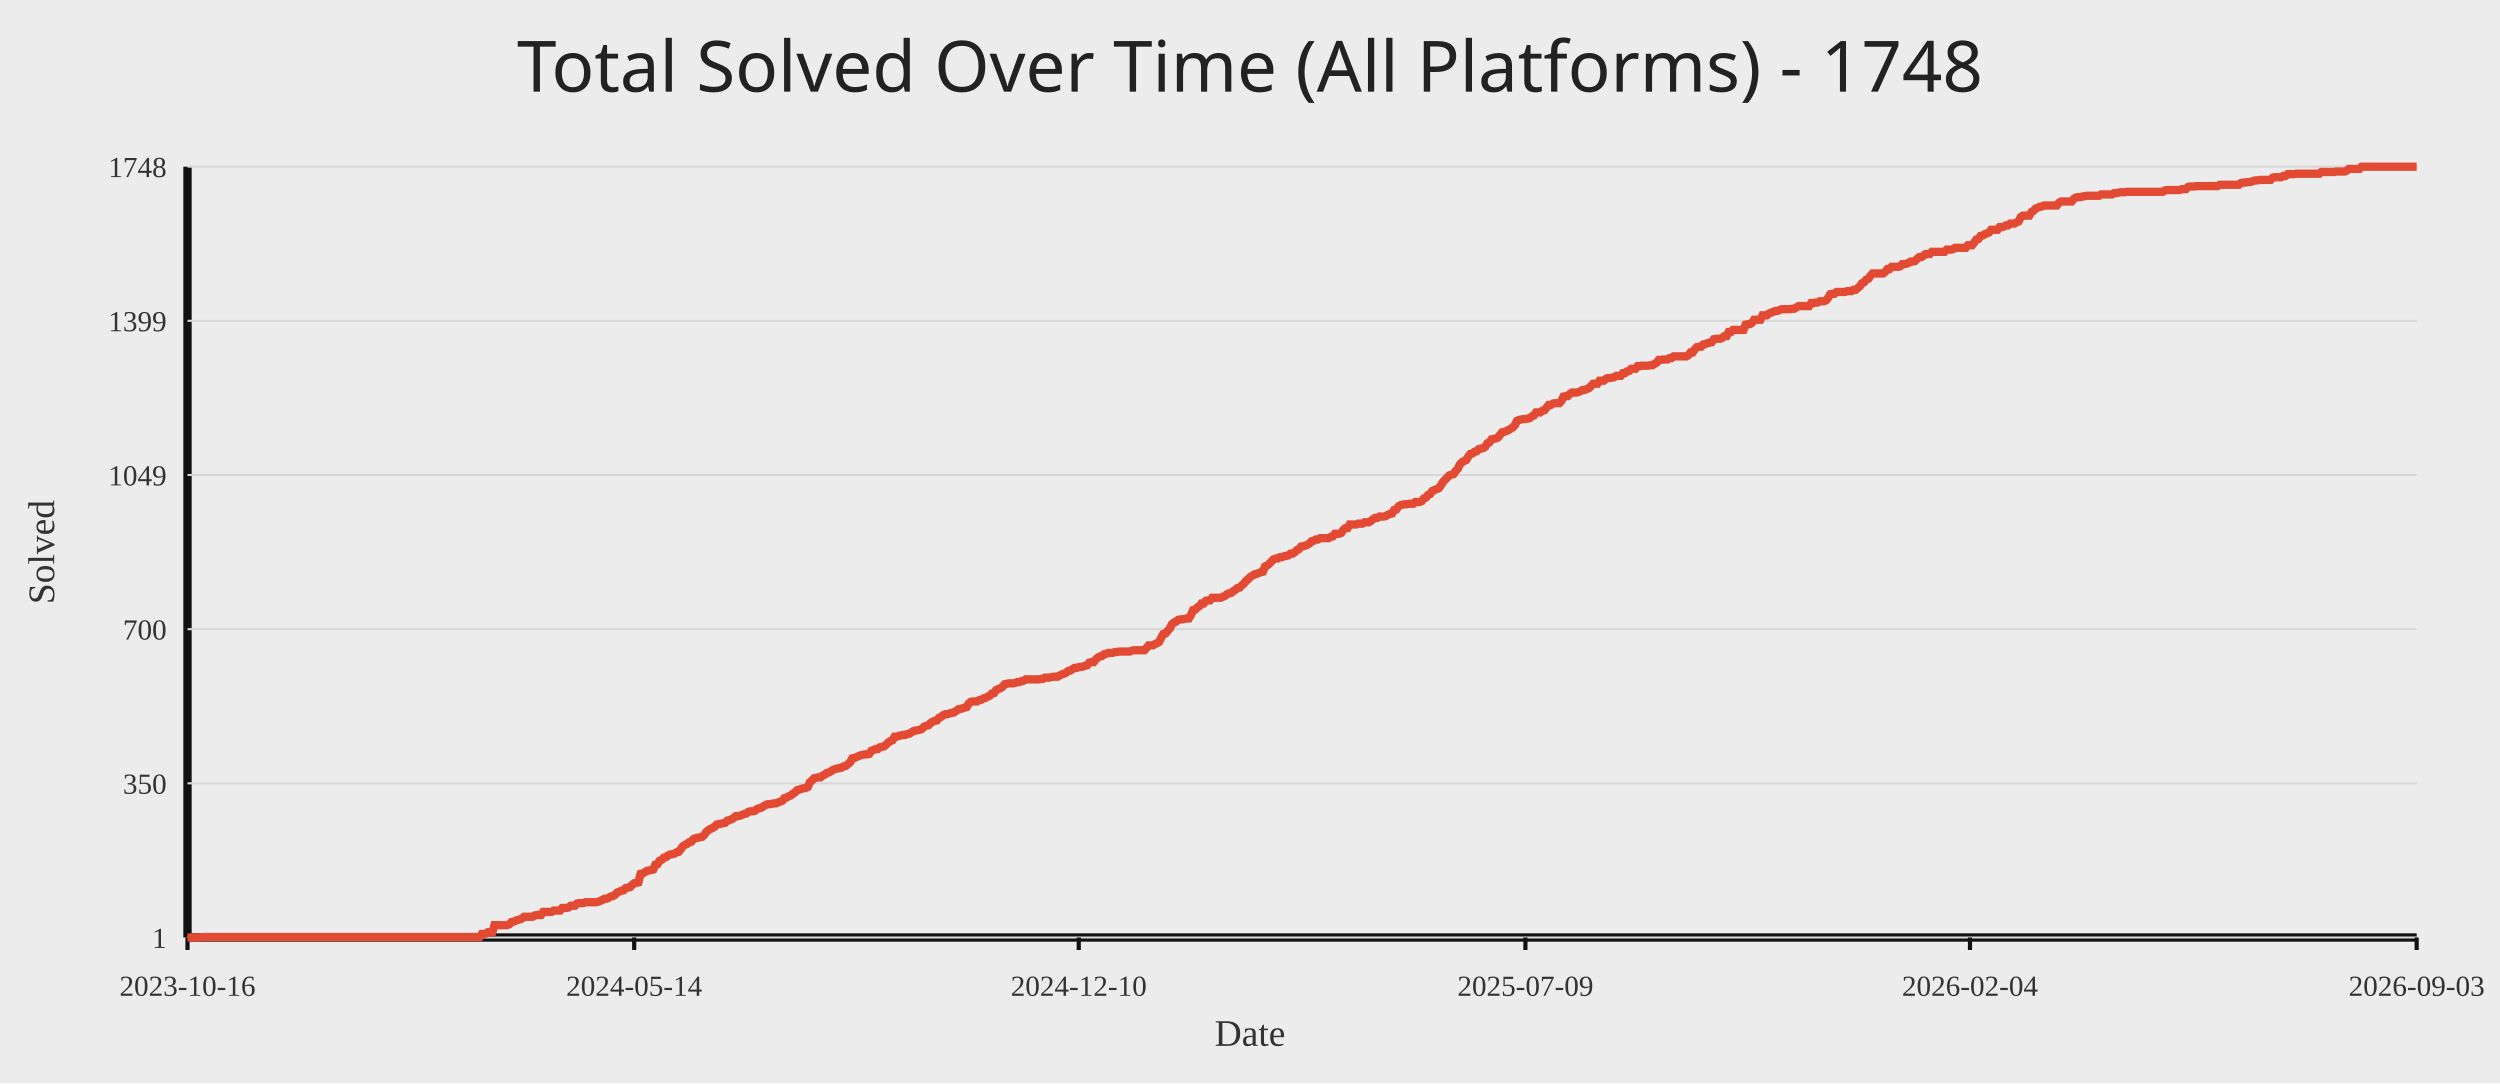
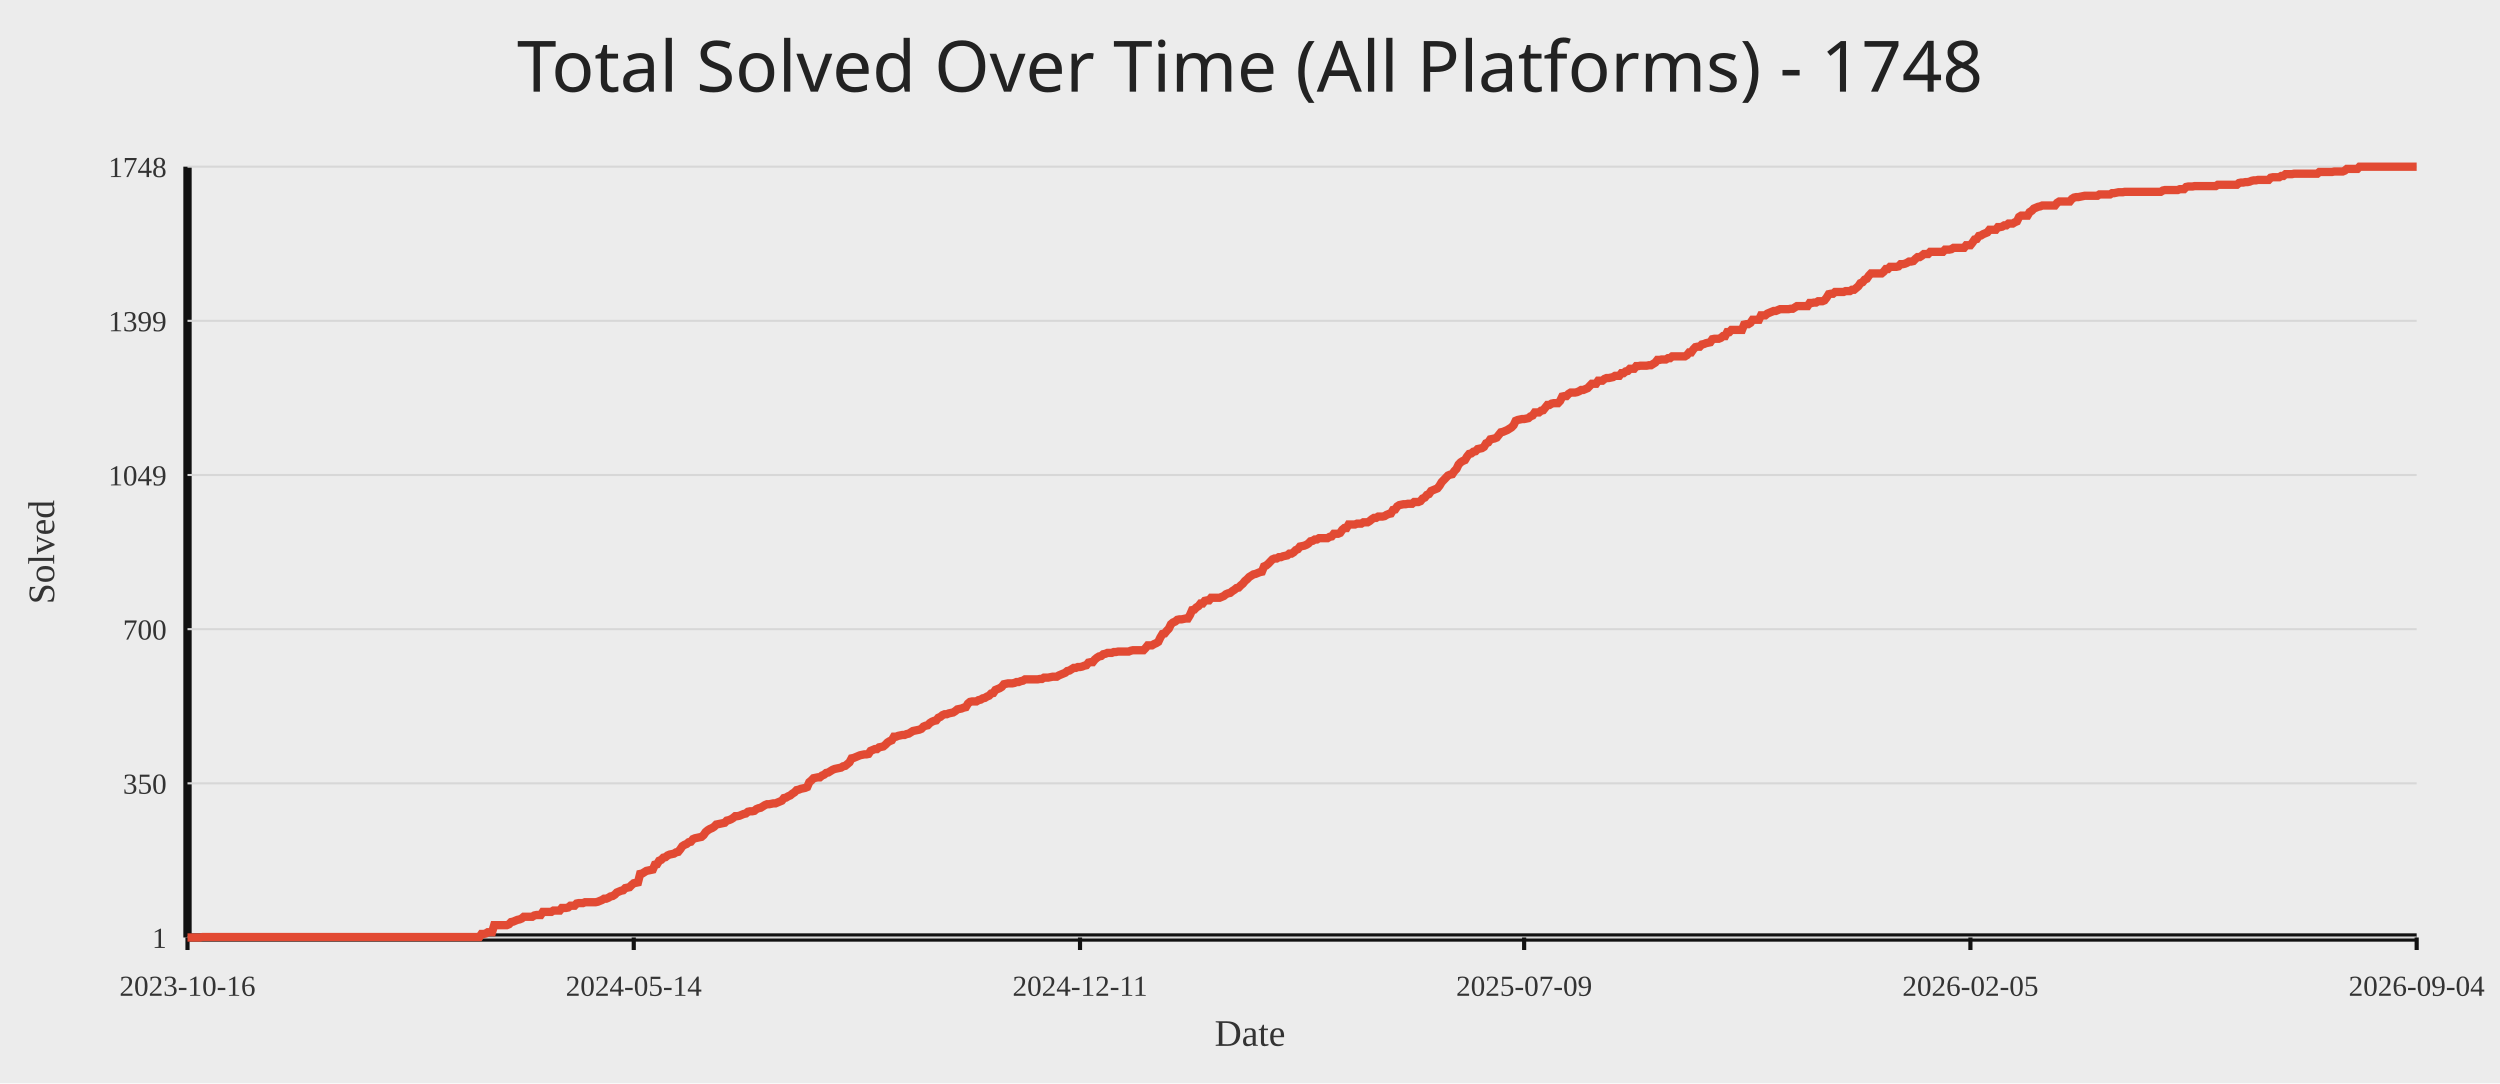
<svg xmlns="http://www.w3.org/2000/svg" width="1200" height="520">
  <rect width="100%" height="100%" fill="#ececec" />
  <text x="50%" y="44" text-anchor="middle" fill="#222" font-size="34" font-family="Comic Sans MS, Segoe UI">Total Solved Over Time (All Platforms) - 1748</text>
  <line x1="90" y1="450" x2="1160" y2="450" stroke="#111" stroke-width="4" />
  <line x1="90" y1="80" x2="90" y2="450" stroke="#111" stroke-width="4" />
  <line x1="90" y1="450.00" x2="1160" y2="450.00" stroke="#d7d7d7" stroke-width="1" />
  <text x="80" y="455.00" text-anchor="end" fill="#333" font-size="14">1</text>
  <line x1="90" y1="376.00" x2="1160" y2="376.00" stroke="#d7d7d7" stroke-width="1" />
  <text x="80" y="381.00" text-anchor="end" fill="#333" font-size="14">350</text>
  <line x1="90" y1="302.00" x2="1160" y2="302.00" stroke="#d7d7d7" stroke-width="1" />
  <text x="80" y="307.00" text-anchor="end" fill="#333" font-size="14">700</text>
  <line x1="90" y1="228.00" x2="1160" y2="228.00" stroke="#d7d7d7" stroke-width="1" />
  <text x="80" y="233.00" text-anchor="end" fill="#333" font-size="14">1049</text>
  <line x1="90" y1="154.00" x2="1160" y2="154.00" stroke="#d7d7d7" stroke-width="1" />
  <text x="80" y="159.00" text-anchor="end" fill="#333" font-size="14">1399</text>
  <line x1="90" y1="80.00" x2="1160" y2="80.00" stroke="#d7d7d7" stroke-width="1" />
  <text x="80" y="85.00" text-anchor="end" fill="#333" font-size="14">1748</text>
  <line x1="90.00" y1="450" x2="90.00" y2="456" stroke="#111" stroke-width="2" />
  <text x="90.00" y="478" text-anchor="middle" fill="#333" font-size="14">2023-10-16</text>
-   <line x1="304.41" y1="450" x2="304.41" y2="456" stroke="#111" stroke-width="2" />
-   <text x="304.41" y="478" text-anchor="middle" fill="#333" font-size="14">2024-05-14</text>
-   <line x1="517.80" y1="450" x2="517.80" y2="456" stroke="#111" stroke-width="2" />
-   <text x="517.80" y="478" text-anchor="middle" fill="#333" font-size="14">2024-12-10</text>
-   <line x1="732.20" y1="450" x2="732.20" y2="456" stroke="#111" stroke-width="2" />
-   <text x="732.20" y="478" text-anchor="middle" fill="#333" font-size="14">2025-07-09</text>
-   <line x1="945.59" y1="450" x2="945.59" y2="456" stroke="#111" stroke-width="2" />
-   <text x="945.59" y="478" text-anchor="middle" fill="#333" font-size="14">2026-02-04</text>
+   <line x1="304.20" y1="450" x2="304.20" y2="456" stroke="#111" stroke-width="2" />
+   <text x="304.20" y="478" text-anchor="middle" fill="#333" font-size="14">2024-05-14</text>
+   <line x1="518.41" y1="450" x2="518.41" y2="456" stroke="#111" stroke-width="2" />
+   <text x="518.41" y="478" text-anchor="middle" fill="#333" font-size="14">2024-12-11</text>
+   <line x1="731.59" y1="450" x2="731.59" y2="456" stroke="#111" stroke-width="2" />
+   <text x="731.59" y="478" text-anchor="middle" fill="#333" font-size="14">2025-07-09</text>
+   <line x1="945.80" y1="450" x2="945.80" y2="456" stroke="#111" stroke-width="2" />
+   <text x="945.80" y="478" text-anchor="middle" fill="#333" font-size="14">2026-02-05</text>
  <line x1="1160.00" y1="450" x2="1160.00" y2="456" stroke="#111" stroke-width="2" />
-   <text x="1160.00" y="478" text-anchor="middle" fill="#333" font-size="14">2026-09-03</text>
-   <polyline fill="none" stroke="#e24a33" stroke-width="4" points="90.00,450.00 91.02,450.00 92.03,450.00 93.05,450.00 94.06,450.00 95.08,450.00 96.10,450.00 97.11,449.79 98.13,449.79 99.15,449.79 100.16,449.79 101.18,449.79 102.19,449.79 103.21,449.79 104.23,449.79 105.24,449.79 106.26,449.79 107.27,449.79 108.29,449.79 109.31,449.79 110.32,449.79 111.34,449.79 112.36,449.79 113.37,449.79 114.39,449.79 115.40,449.79 116.42,449.79 117.44,449.79 118.45,449.79 119.47,449.79 120.48,449.79 121.50,449.79 122.52,449.79 123.53,449.79 124.55,449.79 125.57,449.79 126.58,449.79 127.60,449.79 128.61,449.79 129.63,449.79 130.65,449.79 131.66,449.79 132.68,449.79 133.69,449.79 134.71,449.79 135.73,449.79 136.74,449.79 137.76,449.79 138.77,449.79 139.79,449.79 140.81,449.79 141.82,449.79 142.84,449.79 143.86,449.79 144.87,449.79 145.89,449.79 146.90,449.79 147.92,449.79 148.94,449.79 149.95,449.79 150.97,449.79 151.98,449.79 153.00,449.79 154.02,449.79 155.03,449.79 156.05,449.79 157.07,449.79 158.08,449.79 159.10,449.79 160.11,449.79 161.13,449.79 162.15,449.79 163.16,449.79 164.18,449.79 165.19,449.79 166.21,449.79 167.23,449.79 168.24,449.79 169.26,449.79 170.28,449.79 171.29,449.79 172.31,449.79 173.32,449.79 174.34,449.79 175.36,449.79 176.37,449.79 177.39,449.79 178.40,449.79 179.42,449.79 180.44,449.79 181.45,449.79 182.47,449.79 183.49,449.79 184.50,449.79 185.52,449.79 186.53,449.79 187.55,449.79 188.57,449.79 189.58,449.79 190.60,449.79 191.61,449.79 192.63,449.79 193.65,449.79 194.66,449.79 195.68,449.79 196.70,449.79 197.71,449.79 198.73,449.79 199.74,449.79 200.76,449.79 201.78,449.79 202.79,449.79 203.81,449.79 204.82,449.79 205.84,449.79 206.86,449.79 207.87,449.79 208.89,449.79 209.91,449.79 210.92,449.79 211.94,449.79 212.95,449.79 213.97,449.79 214.99,449.79 216.00,449.79 217.02,449.79 218.03,449.79 219.05,449.79 220.07,449.79 221.08,449.79 222.10,449.79 223.11,449.79 224.13,449.79 225.15,449.79 226.16,449.79 227.18,449.79 228.20,449.79 229.21,449.79 230.23,449.79 231.24,448.31 232.26,448.31 233.28,448.09 234.29,447.46 235.31,447.46 236.32,447.46 237.34,444.07 238.36,444.07 239.37,444.07 240.39,444.07 241.41,444.07 242.42,444.07 243.44,444.07 244.45,443.65 245.47,442.59 246.49,442.38 247.50,441.95 248.52,441.53 249.53,441.32 250.55,440.89 251.57,440.05 252.58,440.05 253.60,440.05 254.62,440.05 255.63,440.05 256.65,439.41 257.66,439.20 258.68,439.20 259.70,439.20 260.71,437.72 261.73,437.72 262.74,437.72 263.76,437.72 264.78,437.72 265.79,437.08 266.81,437.08 267.83,437.08 268.84,437.08 269.86,435.81 270.87,435.81 271.89,435.81 272.91,435.60 273.92,434.75 274.94,434.75 275.95,434.75 276.97,433.69 277.99,433.48 279.00,433.48 280.02,433.48 281.04,433.06 282.05,433.06 283.07,433.06 284.08,433.06 285.10,433.06 286.12,433.06 287.13,432.84 288.15,432.42 289.16,432.00 290.18,431.36 291.20,431.36 292.21,430.94 293.23,430.30 294.25,430.09 295.26,429.46 296.28,428.40 297.29,427.97 298.31,427.55 299.33,427.34 300.34,426.28 301.36,426.07 302.37,425.86 303.39,424.80 304.41,423.95 305.42,423.74 306.44,423.53 307.45,419.50 308.47,419.29 309.49,418.65 310.50,418.02 311.52,417.81 312.54,417.60 313.55,417.38 314.57,415.05 315.58,414.84 316.60,413.15 317.62,412.72 318.63,411.67 319.65,411.45 320.66,410.61 321.68,410.18 322.70,409.97 323.71,409.76 324.73,409.12 325.75,408.91 326.76,407.64 327.78,406.16 328.79,405.52 329.81,405.10 330.83,404.25 331.84,404.04 332.86,402.77 333.87,402.35 334.89,402.14 335.91,401.92 336.92,401.71 337.94,400.86 338.96,399.38 339.97,398.53 340.99,397.90 342.00,397.48 343.02,396.84 344.04,395.78 345.05,395.57 346.07,395.36 347.08,395.15 348.10,394.93 349.12,393.88 350.13,393.66 351.15,393.24 352.17,392.60 353.18,391.76 354.20,391.76 355.21,391.55 356.23,391.12 357.25,390.70 358.26,390.49 359.28,389.64 360.29,389.43 361.31,389.43 362.33,389.22 363.34,388.37 364.36,387.95 365.38,387.73 366.39,387.10 367.41,386.46 368.42,386.04 369.44,386.04 370.46,385.83 371.47,385.62 372.49,385.62 373.50,385.19 374.52,384.77 375.54,384.34 376.55,383.07 377.57,382.86 378.58,382.23 379.60,381.80 380.62,380.96 381.63,380.32 382.65,379.26 383.67,379.05 384.68,378.63 385.70,378.41 386.71,378.20 387.73,377.78 388.75,375.45 389.76,374.60 390.78,373.54 391.79,373.33 392.81,373.12 393.83,373.12 394.84,372.27 395.86,371.85 396.88,371.00 397.89,370.79 398.91,370.15 399.92,369.52 400.94,369.10 401.96,368.88 402.97,368.67 403.99,368.46 405.00,367.82 406.02,367.61 407.04,366.77 408.05,365.92 409.07,364.01 410.09,363.80 411.10,363.38 412.12,362.95 413.13,362.53 414.15,362.32 415.17,362.11 416.18,362.11 417.20,361.89 418.21,360.41 419.23,359.99 420.25,359.56 421.26,359.56 422.28,358.72 423.30,358.51 424.31,358.29 425.33,357.45 426.34,356.39 427.36,355.75 428.38,355.33 429.39,353.63 430.41,353.63 431.42,353.21 432.44,353.00 433.46,352.79 434.47,352.79 435.49,352.36 436.51,352.15 437.52,351.52 438.54,350.88 439.55,350.67 440.57,350.46 441.59,350.25 442.60,349.82 443.62,348.76 444.63,348.34 445.65,348.13 446.67,347.07 447.68,346.43 448.70,346.01 449.72,345.80 450.73,344.53 451.75,344.10 452.76,343.26 453.78,342.83 454.80,342.83 455.81,342.41 456.83,342.20 457.84,341.99 458.86,341.35 459.88,340.50 460.89,340.29 461.91,340.08 462.92,339.66 463.94,339.44 464.96,337.75 465.97,336.90 466.99,336.69 468.01,336.69 469.02,336.69 470.04,336.06 471.05,335.84 472.07,335.21 473.09,335.00 474.10,334.36 475.12,333.94 476.13,332.88 477.15,332.67 478.17,331.18 479.18,330.76 480.20,330.34 481.22,329.70 482.23,328.43 483.25,328.22 484.26,328.01 485.28,328.01 486.30,328.01 487.31,327.80 488.33,327.37 489.34,327.37 490.36,326.95 491.38,326.74 492.39,326.10 493.41,326.10 494.43,326.10 495.44,326.10 496.46,326.10 497.47,326.10 498.49,326.10 499.51,325.89 500.52,325.89 501.54,325.25 502.55,325.25 503.57,325.25 504.59,325.04 505.60,324.83 506.62,324.83 507.64,324.83 508.65,324.20 509.67,323.77 510.68,323.35 511.70,322.93 512.72,322.08 513.73,321.87 514.75,321.23 515.76,320.60 516.78,320.60 517.80,320.17 518.81,320.17 519.83,319.96 520.85,319.54 521.86,319.32 522.88,318.05 523.89,317.84 524.91,317.84 525.93,316.57 526.94,315.72 527.96,315.09 528.97,314.88 529.99,314.03 531.01,313.82 532.02,313.39 533.04,313.39 534.06,313.39 535.07,312.97 536.09,312.97 537.10,312.76 538.12,312.76 539.14,312.76 540.15,312.76 541.17,312.76 542.18,312.76 543.20,312.34 544.22,312.12 545.23,312.12 546.25,312.12 547.26,312.12 548.28,312.12 549.30,312.12 550.31,311.06 551.33,309.79 552.35,309.79 553.36,309.79 554.38,309.16 555.39,308.73 556.41,308.10 557.43,305.98 558.44,304.29 559.46,304.08 560.47,302.80 561.49,301.75 562.51,299.63 563.52,298.78 564.54,298.36 565.56,297.51 566.57,297.30 567.59,297.30 568.60,297.09 569.62,296.87 570.64,296.87 571.65,295.18 572.67,292.85 573.68,292.64 574.70,291.58 575.72,290.94 576.73,289.67 577.75,289.67 578.77,288.40 579.78,288.19 580.80,288.19 581.81,286.92 582.83,286.92 583.85,286.92 584.86,286.92 585.88,286.92 586.89,286.50 587.91,286.07 588.93,285.23 589.94,284.80 590.96,284.59 591.98,283.74 592.99,283.11 594.01,282.26 595.02,282.05 596.04,280.99 597.06,280.14 598.07,278.87 599.09,278.03 600.10,276.97 601.12,276.33 602.14,275.70 603.15,275.48 604.17,275.06 605.19,274.64 606.20,274.42 607.22,271.88 608.23,271.46 609.25,270.61 610.27,269.55 611.28,268.49 612.30,268.07 613.31,268.07 614.33,267.44 615.35,267.44 616.36,267.01 617.38,266.80 618.40,266.59 619.41,265.74 620.43,265.74 621.44,265.11 622.46,264.05 623.48,263.62 624.49,262.35 625.51,262.14 626.52,261.93 627.54,261.51 628.56,260.87 629.57,259.81 630.59,259.60 631.60,258.96 632.62,258.96 633.64,258.33 634.65,258.33 635.67,258.33 636.69,258.33 637.70,258.33 638.72,257.69 639.73,257.48 640.75,256.21 641.77,256.21 642.78,256.21 643.80,255.79 644.81,254.30 645.83,253.46 646.85,253.46 647.86,251.76 648.88,251.76 649.90,251.76 650.91,251.76 651.93,251.34 652.94,251.34 653.96,251.34 654.98,250.70 655.99,250.70 657.01,250.70 658.02,250.07 659.04,249.22 660.06,248.59 661.07,248.59 662.09,247.95 663.11,247.95 664.12,247.95 665.14,247.74 666.15,247.10 667.17,246.68 668.19,246.47 669.20,244.77 670.22,244.56 671.23,243.08 672.25,242.44 673.27,242.23 674.28,242.02 675.30,242.02 676.32,241.81 677.33,241.81 678.35,241.81 679.36,240.96 680.38,240.96 681.40,240.96 682.41,240.54 683.43,239.27 684.44,238.84 685.46,237.57 686.48,237.15 687.49,235.67 688.51,235.24 689.53,234.82 690.54,234.40 691.56,233.13 692.57,231.43 693.59,230.37 694.61,229.31 695.62,228.25 696.64,227.83 697.65,227.62 698.67,226.14 699.69,225.08 700.70,222.96 701.72,221.90 702.74,221.27 703.75,220.84 704.77,219.15 705.78,217.88 706.80,217.66 707.82,216.82 708.83,216.61 709.85,215.55 710.86,215.33 711.88,215.12 712.90,214.49 713.91,212.79 714.93,212.37 715.94,210.89 716.96,210.68 717.98,210.46 718.99,210.04 720.01,208.77 721.03,207.50 722.04,207.29 723.06,206.86 724.07,206.44 725.09,205.80 726.11,205.17 727.12,204.11 728.14,201.99 729.15,201.57 730.17,201.36 731.19,201.14 732.20,201.14 733.22,200.93 734.24,200.72 735.25,199.87 736.27,199.45 737.28,197.97 738.30,197.97 739.32,197.97 740.33,197.12 741.35,196.91 742.36,195.64 743.38,194.37 744.40,194.37 745.41,193.73 746.43,193.52 747.45,193.52 748.46,193.52 749.48,192.46 750.49,190.34 751.51,190.13 752.53,190.13 753.54,189.07 754.56,188.44 755.57,188.44 756.59,188.44 757.61,188.23 758.62,187.80 759.64,187.17 760.66,187.17 761.67,186.74 762.69,186.32 763.70,185.26 764.72,184.20 765.74,184.20 766.75,184.20 767.77,182.72 768.78,182.72 769.80,182.72 770.82,181.87 771.83,181.45 772.85,181.45 773.87,181.24 774.88,181.02 775.90,180.39 776.91,180.39 777.93,180.39 778.95,179.12 779.96,179.12 780.98,178.27 781.99,178.06 783.01,177.00 784.03,177.00 785.04,177.00 786.06,175.73 787.08,175.73 788.09,175.52 789.11,175.52 790.12,175.52 791.14,175.52 792.16,175.31 793.17,175.31 794.19,174.67 795.20,174.04 796.22,172.76 797.24,172.76 798.25,172.55 799.27,172.55 800.28,172.55 801.30,171.92 802.32,171.92 803.33,171.07 804.35,171.07 805.37,171.07 806.38,171.07 807.40,171.07 808.41,171.07 809.43,171.07 810.45,170.44 811.46,169.16 812.48,169.16 813.49,167.68 814.51,166.62 815.53,166.41 816.54,166.41 817.56,165.35 818.58,165.14 819.59,164.72 820.61,164.50 821.62,164.29 822.64,162.81 823.66,162.60 824.67,162.60 825.69,162.60 826.70,162.18 827.72,161.33 828.74,161.33 829.75,159.42 830.77,159.42 831.79,158.36 832.80,158.36 833.82,158.36 834.83,158.36 835.85,158.36 836.87,158.36 837.88,155.82 838.90,155.61 839.91,155.61 840.93,154.97 841.95,153.49 842.96,153.49 843.98,153.49 845.00,153.49 846.01,151.37 847.03,151.37 848.04,151.37 849.06,150.53 850.08,150.10 851.09,149.68 852.11,149.26 853.12,149.26 854.14,148.83 855.16,148.41 856.17,148.41 857.19,148.41 858.21,148.41 859.22,148.41 860.24,148.20 861.25,148.20 862.27,147.56 863.29,146.93 864.30,146.93 865.32,146.93 866.33,146.93 867.35,146.93 868.37,146.93 869.38,145.44 870.40,145.44 871.42,145.23 872.43,145.23 873.45,144.60 874.46,144.60 875.48,144.60 876.50,144.17 877.51,142.90 878.53,141.21 879.54,141.00 880.56,141.00 881.58,140.15 882.59,140.15 883.61,140.15 884.62,140.15 885.64,140.15 886.66,139.73 887.67,139.73 888.69,139.73 889.71,139.09 890.72,139.09 891.74,138.24 892.75,137.40 893.77,135.91 894.79,135.49 895.80,134.22 896.82,133.80 897.83,132.31 898.85,131.25 899.87,131.25 900.88,131.25 901.90,131.25 902.92,131.25 903.93,131.25 904.95,130.41 905.96,129.14 906.98,129.14 908.00,128.08 909.01,128.08 910.03,128.08 911.04,128.08 912.06,127.86 913.08,126.81 914.09,126.81 915.11,126.59 916.13,126.17 917.14,125.54 918.16,125.54 919.17,125.32 920.19,124.26 921.21,123.42 922.22,123.42 923.24,122.78 924.25,121.93 925.27,121.93 926.29,121.93 927.30,120.88 928.32,120.88 929.34,120.88 930.35,120.88 931.37,120.88 932.38,120.88 933.40,120.88 934.42,119.82 935.43,119.82 936.45,119.82 937.46,119.61 938.48,118.97 939.50,118.97 940.51,118.97 941.53,118.97 942.55,118.97 943.56,118.97 944.58,117.70 945.59,117.70 946.61,117.70 947.63,116.43 948.64,114.95 949.66,114.73 950.67,113.25 951.69,113.04 952.71,112.40 953.72,111.98 954.74,111.56 955.75,110.29 956.77,110.29 957.79,110.29 958.80,110.29 959.82,109.02 960.84,109.02 961.85,108.80 962.87,108.17 963.88,108.17 964.90,107.32 965.92,107.32 966.93,107.32 967.95,106.69 968.96,106.26 969.98,104.14 971.00,103.51 972.01,103.51 973.03,103.51 974.05,103.51 975.06,101.81 976.08,101.18 977.09,100.12 978.11,99.70 979.13,99.27 980.14,99.06 981.16,98.64 982.17,98.64 983.19,98.64 984.21,98.64 985.22,98.64 986.24,98.64 987.26,98.64 988.27,97.37 989.29,96.73 990.30,96.73 991.32,96.73 992.34,96.73 993.35,96.73 994.37,96.73 995.38,95.46 996.40,94.83 997.42,94.61 998.43,94.61 999.45,94.40 1000.47,94.19 1001.48,93.98 1002.50,93.98 1003.51,93.98 1004.53,93.98 1005.55,93.98 1006.56,93.98 1007.58,93.98 1008.59,93.34 1009.61,93.34 1010.63,93.34 1011.64,93.34 1012.66,93.34 1013.68,93.34 1014.69,92.71 1015.71,92.71 1016.72,92.50 1017.74,92.28 1018.76,92.28 1019.77,92.28 1020.79,92.07 1021.80,92.07 1022.82,92.07 1023.84,92.07 1024.85,92.07 1025.87,92.07 1026.89,92.07 1027.90,92.07 1028.92,92.07 1029.93,92.07 1030.95,92.07 1031.97,92.07 1032.98,92.07 1034.00,92.07 1035.01,92.07 1036.03,92.07 1037.05,92.07 1038.06,92.07 1039.08,91.44 1040.09,91.22 1041.11,91.22 1042.13,91.22 1043.14,91.22 1044.16,91.22 1045.18,91.22 1046.19,91.22 1047.21,90.80 1048.22,90.80 1049.24,90.80 1050.26,89.74 1051.27,89.53 1052.29,89.53 1053.30,89.53 1054.32,89.32 1055.34,89.32 1056.35,89.32 1057.37,89.32 1058.39,89.32 1059.40,89.32 1060.42,89.32 1061.43,89.32 1062.45,89.32 1063.47,89.32 1064.48,89.32 1065.50,88.68 1066.51,88.68 1067.53,88.68 1068.55,88.68 1069.56,88.68 1070.58,88.68 1071.60,88.68 1072.61,88.68 1073.63,88.68 1074.64,88.68 1075.66,87.84 1076.68,87.62 1077.69,87.62 1078.71,87.41 1079.72,87.41 1080.74,87.20 1081.76,86.78 1082.77,86.57 1083.79,86.57 1084.81,86.35 1085.82,86.35 1086.84,86.35 1087.85,86.35 1088.87,86.35 1089.89,86.35 1090.90,85.29 1091.92,85.08 1092.93,85.08 1093.95,85.08 1094.97,85.08 1095.98,84.45 1097.00,84.45 1098.02,83.60 1099.03,83.60 1100.05,83.60 1101.06,83.60 1102.08,83.39 1103.10,83.39 1104.11,83.39 1105.13,83.39 1106.14,83.39 1107.16,83.39 1108.18,83.39 1109.19,83.39 1110.21,83.39 1111.23,83.39 1112.24,83.39 1113.26,83.39 1114.27,82.54 1115.29,82.54 1116.31,82.54 1117.32,82.54 1118.34,82.54 1119.35,82.54 1120.37,82.54 1121.39,82.33 1122.40,82.33 1123.42,82.33 1124.43,82.33 1125.45,82.33 1126.47,81.91 1127.48,81.06 1128.50,81.06 1129.52,81.06 1130.53,81.06 1131.55,81.06 1132.56,81.06 1133.58,80.00 1134.60,80.00 1135.61,80.00 1136.63,80.00 1137.64,80.00 1138.66,80.00 1139.68,80.00 1140.69,80.00 1141.71,80.00 1142.73,80.00 1143.74,80.00 1144.76,80.00 1145.77,80.00 1146.79,80.00 1147.81,80.00 1148.82,80.00 1149.84,80.00 1150.85,80.00 1151.87,80.00 1152.89,80.00 1153.90,80.00 1154.92,80.00 1155.94,80.00 1156.95,80.00 1157.97,80.00 1158.98,80.00 1160.00,80.00" />
+   <text x="1160.00" y="478" text-anchor="middle" fill="#333" font-size="14">2026-09-04</text>
+   <polyline fill="none" stroke="#e24a33" stroke-width="4" points="90.00,450.00 91.02,450.00 92.03,450.00 93.05,450.00 94.06,450.00 95.08,450.00 96.09,450.00 97.11,449.79 98.12,449.79 99.14,449.79 100.15,449.79 101.17,449.79 102.18,449.79 103.20,449.79 104.21,449.79 105.23,449.79 106.24,449.79 107.26,449.79 108.27,449.79 109.29,449.79 110.30,449.79 111.32,449.79 112.33,449.79 113.35,449.79 114.36,449.79 115.38,449.79 116.39,449.79 117.41,449.79 118.43,449.79 119.44,449.79 120.46,449.79 121.47,449.79 122.49,449.79 123.50,449.79 124.52,449.79 125.53,449.79 126.55,449.79 127.56,449.79 128.58,449.79 129.59,449.79 130.61,449.79 131.62,449.79 132.64,449.79 133.65,449.79 134.67,449.79 135.68,449.79 136.70,449.79 137.71,449.79 138.73,449.79 139.74,449.79 140.76,449.79 141.77,449.79 142.79,449.79 143.80,449.79 144.82,449.79 145.83,449.79 146.85,449.79 147.87,449.79 148.88,449.79 149.90,449.79 150.91,449.79 151.93,449.79 152.94,449.79 153.96,449.79 154.97,449.79 155.99,449.79 157.00,449.79 158.02,449.79 159.03,449.79 160.05,449.79 161.06,449.79 162.08,449.79 163.09,449.79 164.11,449.79 165.12,449.79 166.14,449.79 167.15,449.79 168.17,449.79 169.18,449.79 170.20,449.79 171.21,449.79 172.23,449.79 173.24,449.79 174.26,449.79 175.28,449.79 176.29,449.79 177.31,449.79 178.32,449.79 179.34,449.79 180.35,449.79 181.37,449.79 182.38,449.79 183.40,449.79 184.41,449.79 185.43,449.79 186.44,449.79 187.46,449.79 188.47,449.79 189.49,449.79 190.50,449.79 191.52,449.79 192.53,449.79 193.55,449.79 194.56,449.79 195.58,449.79 196.59,449.79 197.61,449.79 198.62,449.79 199.64,449.79 200.65,449.79 201.67,449.79 202.69,449.79 203.70,449.79 204.72,449.79 205.73,449.79 206.75,449.79 207.76,449.79 208.78,449.79 209.79,449.79 210.81,449.79 211.82,449.79 212.84,449.79 213.85,449.79 214.87,449.79 215.88,449.79 216.90,449.79 217.91,449.79 218.93,449.79 219.94,449.79 220.96,449.79 221.97,449.79 222.99,449.79 224.00,449.79 225.02,449.79 226.03,449.79 227.05,449.79 228.06,449.79 229.08,449.79 230.09,449.79 231.11,448.31 232.13,448.31 233.14,448.09 234.16,447.46 235.17,447.46 236.19,447.46 237.20,444.07 238.22,444.07 239.23,444.07 240.25,444.07 241.26,444.07 242.28,444.07 243.29,444.07 244.31,443.65 245.32,442.59 246.34,442.38 247.35,441.95 248.37,441.53 249.38,441.32 250.40,440.89 251.41,440.05 252.43,440.05 253.44,440.05 254.46,440.05 255.47,440.05 256.49,439.41 257.50,439.20 258.52,439.20 259.54,439.20 260.55,437.72 261.57,437.72 262.58,437.72 263.60,437.72 264.61,437.72 265.63,437.08 266.64,437.08 267.66,437.08 268.67,437.08 269.69,435.81 270.70,435.81 271.72,435.81 272.73,435.60 273.75,434.75 274.76,434.75 275.78,434.75 276.79,433.69 277.81,433.48 278.82,433.48 279.84,433.48 280.85,433.06 281.87,433.06 282.88,433.06 283.90,433.06 284.91,433.06 285.93,433.06 286.94,432.84 287.96,432.42 288.98,432.00 289.99,431.36 291.01,431.36 292.02,430.94 293.04,430.30 294.05,430.09 295.07,429.46 296.08,428.40 297.10,427.97 298.11,427.55 299.13,427.34 300.14,426.28 301.16,426.07 302.17,425.86 303.19,424.80 304.20,423.95 305.22,423.74 306.23,423.53 307.25,419.50 308.26,419.29 309.28,418.65 310.29,418.02 311.31,417.81 312.32,417.60 313.34,417.38 314.35,415.05 315.37,414.84 316.39,413.15 317.40,412.72 318.42,411.67 319.43,411.45 320.45,410.61 321.46,410.18 322.48,409.97 323.49,409.76 324.51,409.12 325.52,408.91 326.54,407.64 327.55,406.16 328.57,405.52 329.58,405.10 330.60,404.25 331.61,404.04 332.63,402.77 333.64,402.35 334.66,402.14 335.67,401.92 336.69,401.71 337.70,400.86 338.72,399.38 339.73,398.53 340.75,397.90 341.76,397.48 342.78,396.84 343.80,395.78 344.81,395.57 345.83,395.36 346.84,395.15 347.86,394.93 348.87,393.88 349.89,393.66 350.90,393.24 351.92,392.60 352.93,391.76 353.95,391.76 354.96,391.55 355.98,391.12 356.99,390.70 358.01,390.49 359.02,389.64 360.04,389.43 361.05,389.43 362.07,389.22 363.08,388.37 364.10,387.95 365.11,387.73 366.13,387.10 367.14,386.46 368.16,386.04 369.17,386.04 370.19,385.83 371.20,385.62 372.22,385.62 373.24,385.19 374.25,384.77 375.27,384.34 376.28,383.07 377.30,382.86 378.31,382.23 379.33,381.80 380.34,380.96 381.36,380.32 382.37,379.26 383.39,379.05 384.40,378.63 385.42,378.41 386.43,378.20 387.45,377.78 388.46,375.45 389.48,374.60 390.49,373.54 391.51,373.33 392.52,373.12 393.54,373.12 394.55,372.27 395.57,371.85 396.58,371.00 397.60,370.79 398.61,370.15 399.63,369.52 400.65,369.10 401.66,368.88 402.68,368.67 403.69,368.46 404.71,367.82 405.72,367.61 406.74,366.77 407.75,365.92 408.77,364.01 409.78,363.80 410.80,363.38 411.81,362.95 412.83,362.53 413.84,362.32 414.86,362.11 415.87,362.11 416.89,361.89 417.90,360.41 418.92,359.99 419.93,359.56 420.95,359.56 421.96,358.72 422.98,358.51 423.99,358.29 425.01,357.45 426.02,356.39 427.04,355.75 428.06,355.33 429.07,353.63 430.09,353.63 431.10,353.21 432.12,353.00 433.13,352.79 434.15,352.79 435.16,352.36 436.18,352.15 437.19,351.52 438.21,350.88 439.22,350.67 440.24,350.46 441.25,350.25 442.27,349.82 443.28,348.76 444.30,348.34 445.31,348.13 446.33,347.07 447.34,346.43 448.36,346.01 449.37,345.80 450.39,344.53 451.40,344.10 452.42,343.26 453.43,342.83 454.45,342.83 455.46,342.41 456.48,342.20 457.50,341.99 458.51,341.35 459.53,340.50 460.54,340.29 461.56,340.08 462.57,339.66 463.59,339.44 464.60,337.75 465.62,336.90 466.63,336.69 467.65,336.69 468.66,336.69 469.68,336.06 470.69,335.84 471.71,335.21 472.72,335.00 473.74,334.36 474.75,333.94 475.77,332.88 476.78,332.67 477.80,331.18 478.81,330.76 479.83,330.34 480.84,329.70 481.86,328.43 482.87,328.22 483.89,328.01 484.91,328.01 485.92,328.01 486.94,327.80 487.95,327.37 488.97,327.37 489.98,326.95 491.00,326.74 492.01,326.10 493.03,326.10 494.04,326.10 495.06,326.10 496.07,326.10 497.09,326.10 498.10,326.10 499.12,325.89 500.13,325.89 501.15,325.25 502.16,325.25 503.18,325.25 504.19,325.04 505.21,324.83 506.22,324.83 507.24,324.83 508.25,324.20 509.27,323.77 510.28,323.35 511.30,322.93 512.31,322.08 513.33,321.87 514.35,321.23 515.36,320.60 516.38,320.60 517.39,320.17 518.41,320.17 519.42,319.96 520.44,319.54 521.45,319.32 522.47,318.05 523.48,317.84 524.50,317.84 525.51,316.57 526.53,315.72 527.54,315.09 528.56,314.88 529.57,314.03 530.59,313.82 531.60,313.39 532.62,313.39 533.63,313.39 534.65,312.97 535.66,312.97 536.68,312.76 537.69,312.76 538.71,312.76 539.72,312.76 540.74,312.76 541.76,312.76 542.77,312.34 543.79,312.12 544.80,312.12 545.82,312.12 546.83,312.12 547.85,312.12 548.86,312.12 549.88,311.06 550.89,309.79 551.91,309.79 552.92,309.79 553.94,309.16 554.95,308.73 555.97,308.10 556.98,305.98 558.00,304.29 559.01,304.08 560.03,302.80 561.04,301.75 562.06,299.63 563.07,298.78 564.09,298.36 565.10,297.51 566.12,297.30 567.13,297.30 568.15,297.09 569.17,296.87 570.18,296.87 571.20,295.18 572.21,292.85 573.23,292.64 574.24,291.58 575.26,290.94 576.27,289.67 577.29,289.67 578.30,288.40 579.32,288.19 580.33,288.19 581.35,286.92 582.36,286.92 583.38,286.92 584.39,286.92 585.41,286.92 586.42,286.50 587.44,286.07 588.45,285.23 589.47,284.80 590.48,284.59 591.50,283.74 592.51,283.11 593.53,282.26 594.54,282.05 595.56,280.99 596.57,280.14 597.59,278.87 598.61,278.03 599.62,276.97 600.64,276.33 601.65,275.70 602.67,275.48 603.68,275.06 604.70,274.64 605.71,274.42 606.73,271.88 607.74,271.46 608.76,270.61 609.77,269.55 610.79,268.49 611.80,268.07 612.82,268.07 613.83,267.44 614.85,267.44 615.86,267.01 616.88,266.80 617.89,266.59 618.91,265.74 619.92,265.74 620.94,265.11 621.95,264.05 622.97,263.62 623.98,262.35 625.00,262.14 626.02,261.93 627.03,261.51 628.05,260.87 629.06,259.81 630.08,259.60 631.09,258.96 632.11,258.96 633.12,258.33 634.14,258.33 635.15,258.33 636.17,258.33 637.18,258.33 638.20,257.69 639.21,257.48 640.23,256.21 641.24,256.21 642.26,256.21 643.27,255.79 644.29,254.30 645.30,253.46 646.32,253.46 647.33,251.76 648.35,251.76 649.36,251.76 650.38,251.76 651.39,251.34 652.41,251.34 653.43,251.34 654.44,250.70 655.46,250.70 656.47,250.70 657.49,250.07 658.50,249.22 659.52,248.59 660.53,248.59 661.55,247.95 662.56,247.95 663.58,247.95 664.59,247.74 665.61,247.10 666.62,246.68 667.64,246.47 668.65,244.77 669.67,244.56 670.68,243.08 671.70,242.44 672.71,242.23 673.73,242.02 674.74,242.02 675.76,241.81 676.77,241.81 677.79,241.81 678.80,240.96 679.82,240.96 680.83,240.96 681.85,240.54 682.87,239.27 683.88,238.84 684.90,237.57 685.91,237.15 686.93,235.67 687.94,235.24 688.96,234.82 689.97,234.40 690.99,233.13 692.00,231.43 693.02,230.37 694.03,229.31 695.05,228.25 696.06,227.83 697.08,227.62 698.09,226.14 699.11,225.08 700.12,222.96 701.14,221.90 702.15,221.27 703.17,220.84 704.18,219.15 705.20,217.88 706.21,217.66 707.23,216.82 708.24,216.61 709.26,215.55 710.28,215.33 711.29,215.12 712.31,214.49 713.32,212.79 714.34,212.37 715.35,210.89 716.37,210.68 717.38,210.46 718.40,210.04 719.41,208.77 720.43,207.50 721.44,207.29 722.46,206.86 723.47,206.44 724.49,205.80 725.50,205.17 726.52,204.11 727.53,201.99 728.55,201.57 729.56,201.36 730.58,201.14 731.59,201.14 732.61,200.93 733.62,200.72 734.64,199.87 735.65,199.45 736.67,197.97 737.69,197.97 738.70,197.97 739.72,197.12 740.73,196.91 741.75,195.64 742.76,194.37 743.78,194.37 744.79,193.73 745.81,193.52 746.82,193.52 747.84,193.52 748.85,192.46 749.87,190.34 750.88,190.13 751.90,190.13 752.91,189.07 753.93,188.44 754.94,188.44 755.96,188.44 756.97,188.23 757.99,187.80 759.00,187.17 760.02,187.17 761.03,186.74 762.05,186.32 763.06,185.26 764.08,184.20 765.09,184.20 766.11,184.20 767.13,182.72 768.14,182.72 769.16,182.72 770.17,181.87 771.19,181.45 772.20,181.45 773.22,181.24 774.23,181.02 775.25,180.39 776.26,180.39 777.28,180.39 778.29,179.12 779.31,179.12 780.32,178.27 781.34,178.06 782.35,177.00 783.37,177.00 784.38,177.00 785.40,175.73 786.41,175.73 787.43,175.52 788.44,175.52 789.46,175.52 790.47,175.52 791.49,175.31 792.50,175.31 793.52,174.67 794.54,174.04 795.55,172.76 796.57,172.76 797.58,172.55 798.60,172.55 799.61,172.55 800.63,171.92 801.64,171.92 802.66,171.07 803.67,171.07 804.69,171.07 805.70,171.07 806.72,171.07 807.73,171.07 808.75,171.07 809.76,170.44 810.78,169.16 811.79,169.16 812.81,167.68 813.82,166.62 814.84,166.41 815.85,166.41 816.87,165.35 817.88,165.14 818.90,164.72 819.91,164.50 820.93,164.29 821.94,162.81 822.96,162.60 823.98,162.60 824.99,162.60 826.01,162.18 827.02,161.33 828.04,161.33 829.05,159.42 830.07,159.42 831.08,158.36 832.10,158.36 833.11,158.36 834.13,158.36 835.14,158.36 836.16,158.36 837.17,155.82 838.19,155.61 839.20,155.61 840.22,154.97 841.23,153.49 842.25,153.49 843.26,153.49 844.28,153.49 845.29,151.37 846.31,151.37 847.32,151.37 848.34,150.53 849.35,150.10 850.37,149.68 851.39,149.26 852.40,149.26 853.42,148.83 854.43,148.41 855.45,148.41 856.46,148.41 857.48,148.41 858.49,148.41 859.51,148.20 860.52,148.20 861.54,147.56 862.55,146.93 863.57,146.93 864.58,146.93 865.60,146.93 866.61,146.93 867.63,146.93 868.64,145.44 869.66,145.44 870.67,145.23 871.69,145.23 872.70,144.60 873.72,144.60 874.73,144.60 875.75,144.17 876.76,142.90 877.78,141.21 878.80,141.00 879.81,141.00 880.83,140.15 881.84,140.15 882.86,140.15 883.87,140.15 884.89,140.15 885.90,139.73 886.92,139.73 887.93,139.73 888.95,139.09 889.96,139.09 890.98,138.24 891.99,137.40 893.01,135.91 894.02,135.49 895.04,134.22 896.05,133.80 897.07,132.31 898.08,131.25 899.10,131.25 900.11,131.25 901.13,131.25 902.14,131.25 903.16,131.25 904.17,130.41 905.19,129.14 906.20,129.14 907.22,128.08 908.24,128.08 909.25,128.08 910.27,128.08 911.28,127.86 912.30,126.81 913.31,126.81 914.33,126.59 915.34,126.17 916.36,125.54 917.37,125.54 918.39,125.32 919.40,124.26 920.42,123.42 921.43,123.42 922.45,122.78 923.46,121.93 924.48,121.93 925.49,121.93 926.51,120.88 927.52,120.88 928.54,120.88 929.55,120.88 930.57,120.88 931.58,120.88 932.60,120.88 933.61,119.82 934.63,119.82 935.65,119.82 936.66,119.61 937.68,118.97 938.69,118.97 939.71,118.97 940.72,118.97 941.74,118.97 942.75,118.97 943.77,117.70 944.78,117.70 945.80,117.70 946.81,116.43 947.83,114.95 948.84,114.73 949.86,113.25 950.87,113.04 951.89,112.40 952.90,111.98 953.92,111.56 954.93,110.29 955.95,110.29 956.96,110.29 957.98,110.29 958.99,109.02 960.01,109.02 961.02,108.80 962.04,108.17 963.06,108.17 964.07,107.32 965.09,107.32 966.10,107.32 967.12,106.69 968.13,106.26 969.15,104.14 970.16,103.51 971.18,103.51 972.19,103.51 973.21,103.51 974.22,101.81 975.24,101.18 976.25,100.12 977.27,99.70 978.28,99.27 979.30,99.06 980.31,98.64 981.33,98.64 982.34,98.64 983.36,98.64 984.37,98.64 985.39,98.64 986.40,98.64 987.42,97.37 988.43,96.73 989.45,96.73 990.46,96.73 991.48,96.73 992.50,96.73 993.51,96.73 994.53,95.46 995.54,94.83 996.56,94.61 997.57,94.61 998.59,94.40 999.60,94.19 1000.62,93.98 1001.63,93.98 1002.65,93.98 1003.66,93.98 1004.68,93.98 1005.69,93.98 1006.71,93.98 1007.72,93.34 1008.74,93.34 1009.75,93.34 1010.77,93.34 1011.78,93.34 1012.80,93.34 1013.81,92.71 1014.83,92.71 1015.84,92.50 1016.86,92.28 1017.87,92.28 1018.89,92.28 1019.91,92.07 1020.92,92.07 1021.94,92.07 1022.95,92.07 1023.97,92.07 1024.98,92.07 1026.00,92.07 1027.01,92.07 1028.03,92.07 1029.04,92.07 1030.06,92.07 1031.07,92.07 1032.09,92.07 1033.10,92.07 1034.12,92.07 1035.13,92.07 1036.15,92.07 1037.16,92.07 1038.18,91.44 1039.19,91.22 1040.21,91.22 1041.22,91.22 1042.24,91.22 1043.25,91.22 1044.27,91.22 1045.28,91.22 1046.30,90.80 1047.31,90.80 1048.33,90.80 1049.35,89.74 1050.36,89.53 1051.38,89.53 1052.39,89.53 1053.41,89.32 1054.42,89.32 1055.44,89.32 1056.45,89.32 1057.47,89.32 1058.48,89.32 1059.50,89.32 1060.51,89.32 1061.53,89.32 1062.54,89.32 1063.56,89.32 1064.57,88.68 1065.59,88.68 1066.60,88.68 1067.62,88.68 1068.63,88.68 1069.65,88.68 1070.66,88.68 1071.68,88.68 1072.69,88.68 1073.71,88.68 1074.72,87.84 1075.74,87.62 1076.76,87.62 1077.77,87.41 1078.79,87.41 1079.80,87.20 1080.82,86.78 1081.83,86.57 1082.85,86.57 1083.86,86.35 1084.88,86.35 1085.89,86.35 1086.91,86.35 1087.92,86.35 1088.94,86.35 1089.95,85.29 1090.97,85.08 1091.98,85.08 1093.00,85.08 1094.01,85.08 1095.03,84.45 1096.04,84.45 1097.06,83.60 1098.07,83.60 1099.09,83.60 1100.10,83.60 1101.12,83.39 1102.13,83.39 1103.15,83.39 1104.17,83.39 1105.18,83.39 1106.20,83.39 1107.21,83.39 1108.23,83.39 1109.24,83.39 1110.26,83.39 1111.27,83.39 1112.29,83.39 1113.30,82.54 1114.32,82.54 1115.33,82.54 1116.35,82.54 1117.36,82.54 1118.38,82.54 1119.39,82.54 1120.41,82.33 1121.42,82.33 1122.44,82.33 1123.45,82.33 1124.47,82.33 1125.48,81.91 1126.50,81.06 1127.51,81.06 1128.53,81.06 1129.54,81.06 1130.56,81.06 1131.57,81.06 1132.59,80.00 1133.61,80.00 1134.62,80.00 1135.64,80.00 1136.65,80.00 1137.67,80.00 1138.68,80.00 1139.70,80.00 1140.71,80.00 1141.73,80.00 1142.74,80.00 1143.76,80.00 1144.77,80.00 1145.79,80.00 1146.80,80.00 1147.82,80.00 1148.83,80.00 1149.85,80.00 1150.86,80.00 1151.88,80.00 1152.89,80.00 1153.91,80.00 1154.92,80.00 1155.94,80.00 1156.95,80.00 1157.97,80.00 1158.98,80.00 1160.00,80.00" />
  <text x="50%" y="502" text-anchor="middle" fill="#333" font-size="18">Date</text>
  <text x="26" y="265.00" transform="rotate(-90 26 265.00)" text-anchor="middle" fill="#333" font-size="18">Solved</text>
</svg>
